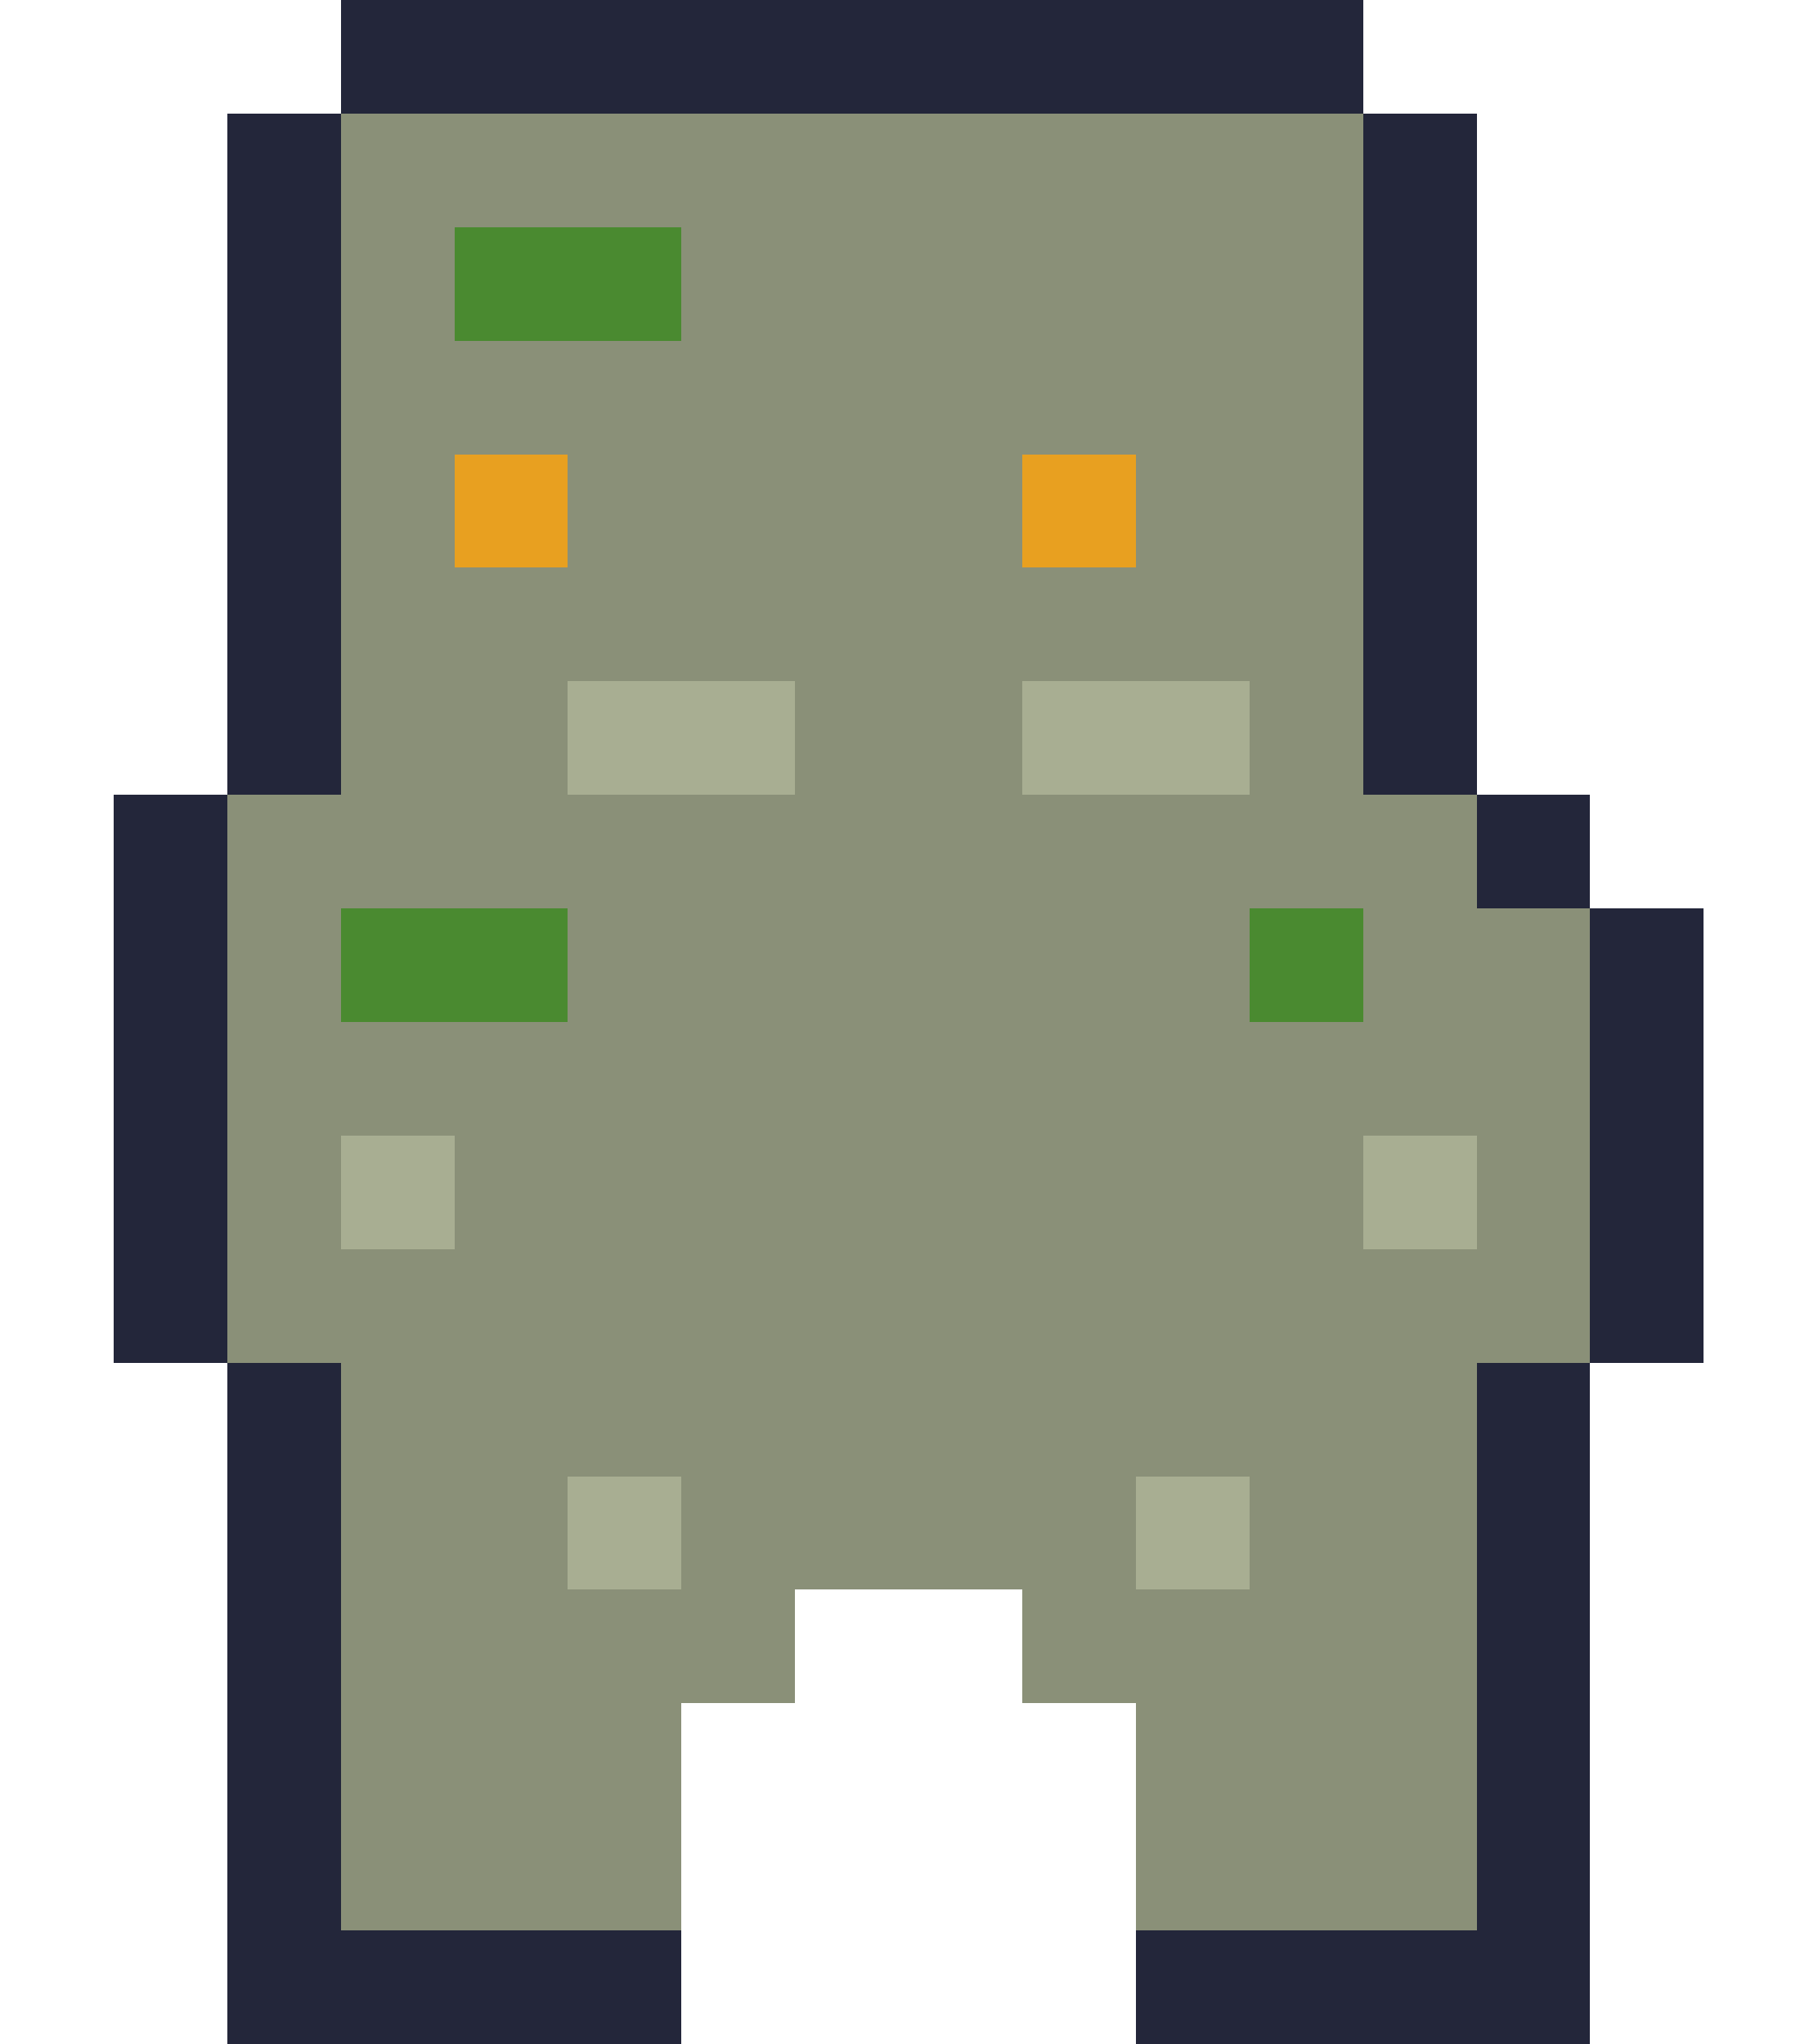
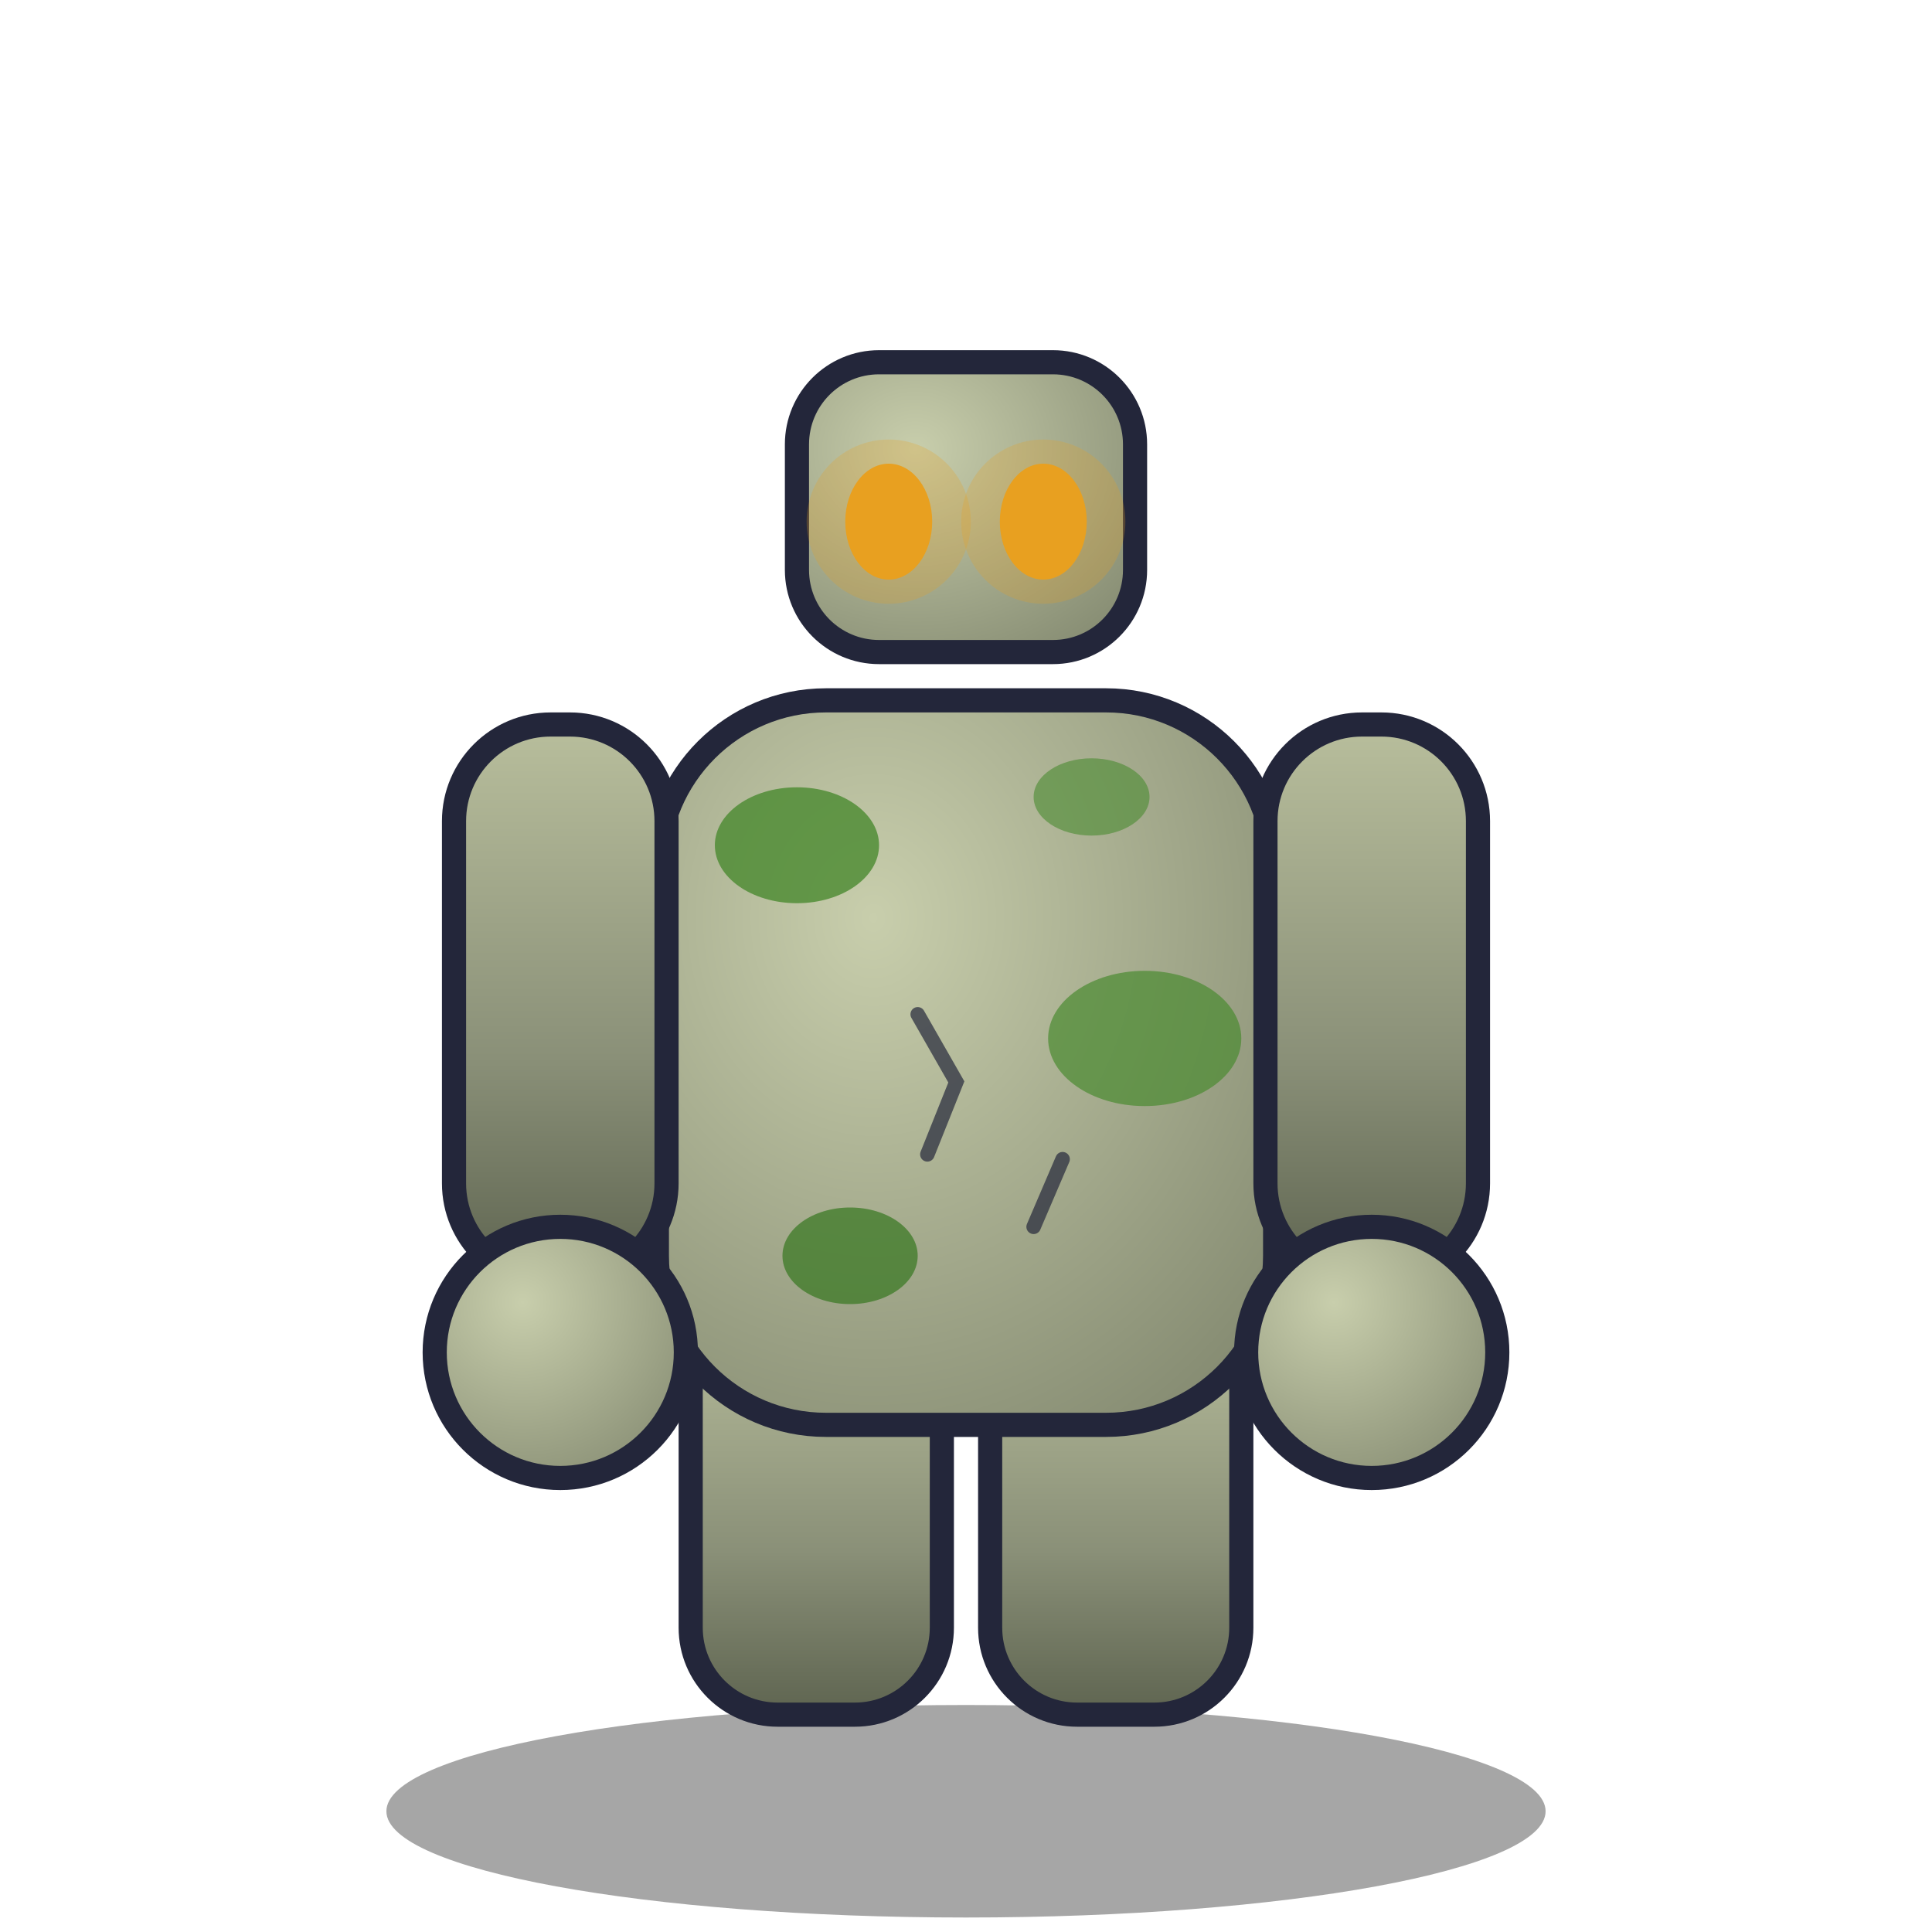
- <svg xmlns="http://www.w3.org/2000/svg" viewBox="0 0 16 18" shape-rendering="crispEdges">
-   <rect x="3" y="0" width="9" height="1" fill="#23263a" />
-   <rect x="2" y="1" width="1" height="1" fill="#23263a" />
-   <rect x="3" y="1" width="9" height="1" fill="#8a9078" />
-   <rect x="12" y="1" width="1" height="1" fill="#23263a" />
-   <rect x="2" y="2" width="1" height="1" fill="#23263a" />
-   <rect x="3" y="2" width="1" height="1" fill="#8a9078" />
-   <rect x="4" y="2" width="2" height="1" fill="#4a8a30" />
-   <rect x="6" y="2" width="6" height="1" fill="#8a9078" />
-   <rect x="12" y="2" width="1" height="1" fill="#23263a" />
-   <rect x="2" y="3" width="1" height="1" fill="#23263a" />
-   <rect x="3" y="3" width="9" height="1" fill="#8a9078" />
-   <rect x="12" y="3" width="1" height="1" fill="#23263a" />
-   <rect x="2" y="4" width="1" height="1" fill="#23263a" />
-   <rect x="3" y="4" width="1" height="1" fill="#8a9078" />
-   <rect x="4" y="4" width="1" height="1" fill="#e8a020" />
-   <rect x="5" y="4" width="4" height="1" fill="#8a9078" />
-   <rect x="9" y="4" width="1" height="1" fill="#e8a020" />
-   <rect x="10" y="4" width="2" height="1" fill="#8a9078" />
-   <rect x="12" y="4" width="1" height="1" fill="#23263a" />
-   <rect x="2" y="5" width="1" height="1" fill="#23263a" />
-   <rect x="3" y="5" width="9" height="1" fill="#8a9078" />
-   <rect x="12" y="5" width="1" height="1" fill="#23263a" />
-   <rect x="2" y="6" width="1" height="1" fill="#23263a" />
-   <rect x="3" y="6" width="2" height="1" fill="#8a9078" />
-   <rect x="5" y="6" width="2" height="1" fill="#a8ae92" />
-   <rect x="7" y="6" width="2" height="1" fill="#8a9078" />
-   <rect x="9" y="6" width="2" height="1" fill="#a8ae92" />
-   <rect x="11" y="6" width="1" height="1" fill="#8a9078" />
-   <rect x="12" y="6" width="1" height="1" fill="#23263a" />
-   <rect x="1" y="7" width="1" height="1" fill="#23263a" />
-   <rect x="2" y="7" width="11" height="1" fill="#8a9078" />
-   <rect x="13" y="7" width="1" height="1" fill="#23263a" />
-   <rect x="1" y="8" width="1" height="1" fill="#23263a" />
-   <rect x="2" y="8" width="1" height="1" fill="#8a9078" />
-   <rect x="3" y="8" width="2" height="1" fill="#4a8a30" />
-   <rect x="5" y="8" width="6" height="1" fill="#8a9078" />
-   <rect x="11" y="8" width="1" height="1" fill="#4a8a30" />
-   <rect x="12" y="8" width="2" height="1" fill="#8a9078" />
-   <rect x="14" y="8" width="1" height="1" fill="#23263a" />
-   <rect x="1" y="9" width="1" height="1" fill="#23263a" />
-   <rect x="2" y="9" width="12" height="1" fill="#8a9078" />
-   <rect x="14" y="9" width="1" height="1" fill="#23263a" />
-   <rect x="1" y="10" width="1" height="1" fill="#23263a" />
-   <rect x="2" y="10" width="1" height="1" fill="#8a9078" />
-   <rect x="3" y="10" width="1" height="1" fill="#a8ae92" />
-   <rect x="4" y="10" width="8" height="1" fill="#8a9078" />
-   <rect x="12" y="10" width="1" height="1" fill="#a8ae92" />
-   <rect x="13" y="10" width="1" height="1" fill="#8a9078" />
-   <rect x="14" y="10" width="1" height="1" fill="#23263a" />
-   <rect x="1" y="11" width="1" height="1" fill="#23263a" />
-   <rect x="2" y="11" width="12" height="1" fill="#8a9078" />
-   <rect x="14" y="11" width="1" height="1" fill="#23263a" />
-   <rect x="2" y="12" width="1" height="1" fill="#23263a" />
-   <rect x="3" y="12" width="10" height="1" fill="#8a9078" />
-   <rect x="13" y="12" width="1" height="1" fill="#23263a" />
-   <rect x="2" y="13" width="1" height="1" fill="#23263a" />
-   <rect x="3" y="13" width="2" height="1" fill="#8a9078" />
-   <rect x="5" y="13" width="1" height="1" fill="#a8ae92" />
-   <rect x="6" y="13" width="4" height="1" fill="#8a9078" />
-   <rect x="10" y="13" width="1" height="1" fill="#a8ae92" />
-   <rect x="11" y="13" width="2" height="1" fill="#8a9078" />
-   <rect x="13" y="13" width="1" height="1" fill="#23263a" />
-   <rect x="2" y="14" width="1" height="1" fill="#23263a" />
-   <rect x="3" y="14" width="4" height="1" fill="#8a9078" />
-   <rect x="9" y="14" width="4" height="1" fill="#8a9078" />
-   <rect x="13" y="14" width="1" height="1" fill="#23263a" />
-   <rect x="2" y="15" width="1" height="1" fill="#23263a" />
-   <rect x="3" y="15" width="3" height="1" fill="#8a9078" />
-   <rect x="10" y="15" width="3" height="1" fill="#8a9078" />
-   <rect x="13" y="15" width="1" height="1" fill="#23263a" />
-   <rect x="2" y="16" width="1" height="1" fill="#23263a" />
-   <rect x="3" y="16" width="3" height="1" fill="#8a9078" />
-   <rect x="10" y="16" width="3" height="1" fill="#8a9078" />
-   <rect x="13" y="16" width="1" height="1" fill="#23263a" />
-   <rect x="2" y="17" width="4" height="1" fill="#23263a" />
-   <rect x="10" y="17" width="4" height="1" fill="#23263a" />
+ <svg xmlns="http://www.w3.org/2000/svg" viewBox="0 0 800 800">
+   <defs>
+     <linearGradient id="stone" x1="0" y1="0" x2="0" y2="1">
+       <stop offset="0" stop-color="#b8be9c" />
+       <stop offset="0.6" stop-color="#8a9078" />
+       <stop offset="1" stop-color="#5e6450" />
+     </linearGradient>
+     <radialGradient id="stoneLight" cx="0.35" cy="0.3" r="1">
+       <stop offset="0" stop-color="#c8ceac" />
+       <stop offset="1" stop-color="#7a8068" />
+     </radialGradient>
+   </defs>
+   <g id="shadow">
+     <ellipse cx="400" cy="750" rx="240" ry="44" fill="#000" opacity="0.35" />
+   </g>
+   <g id="legs" stroke="#23263a" stroke-width="10">
+     <rect x="286" y="540" width="104" height="170" rx="36" fill="url(#stone)" />
+     <rect x="410" y="540" width="104" height="170" rx="36" fill="url(#stone)" />
+   </g>
+   <g id="body" stroke="#23263a" stroke-width="10">
+     <rect x="272" y="290" width="256" height="300" rx="70" fill="url(#stoneLight)" />
+     <g id="moss" stroke="none">
+       <ellipse cx="330" cy="350" rx="34" ry="24" fill="#4a8a30" opacity="0.8" />
+       <ellipse cx="474" cy="430" rx="40" ry="28" fill="#4a8a30" opacity="0.7" />
+       <ellipse cx="352" cy="520" rx="28" ry="20" fill="#3c7a26" opacity="0.75" />
+       <ellipse cx="452" cy="330" rx="24" ry="16" fill="#4a8a30" opacity="0.6" />
+     </g>
+     <g id="cracks" fill="none" stroke-linecap="round" stroke-width="6" opacity="0.7">
+       <path d="M 380 420 L 396 448 L 384 478" />
+       <path d="M 440 480 L 428 508" />
+     </g>
+   </g>
+   <g id="arms" stroke="#23263a" stroke-width="10">
+     <rect x="188" y="300" width="88" height="230" rx="40" fill="url(#stone)" />
+     <rect x="524" y="300" width="88" height="230" rx="40" fill="url(#stone)" />
+     <circle cx="232" cy="560" r="52" fill="url(#stoneLight)" />
+     <circle cx="568" cy="560" r="52" fill="url(#stoneLight)" />
+   </g>
+   <g id="head" stroke="#23263a" stroke-width="10">
+     <rect x="330" y="150" width="140" height="120" rx="34" fill="url(#stoneLight)" />
+     <ellipse cx="368" cy="216" rx="18" ry="24" fill="#e8a020" stroke="none" />
+     <ellipse cx="432" cy="216" rx="18" ry="24" fill="#e8a020" stroke="none" />
+     <circle cx="368" cy="216" r="34" fill="#e8a020" opacity="0.25" stroke="none" />
+     <circle cx="432" cy="216" r="34" fill="#e8a020" opacity="0.25" stroke="none" />
+   </g>
</svg>
